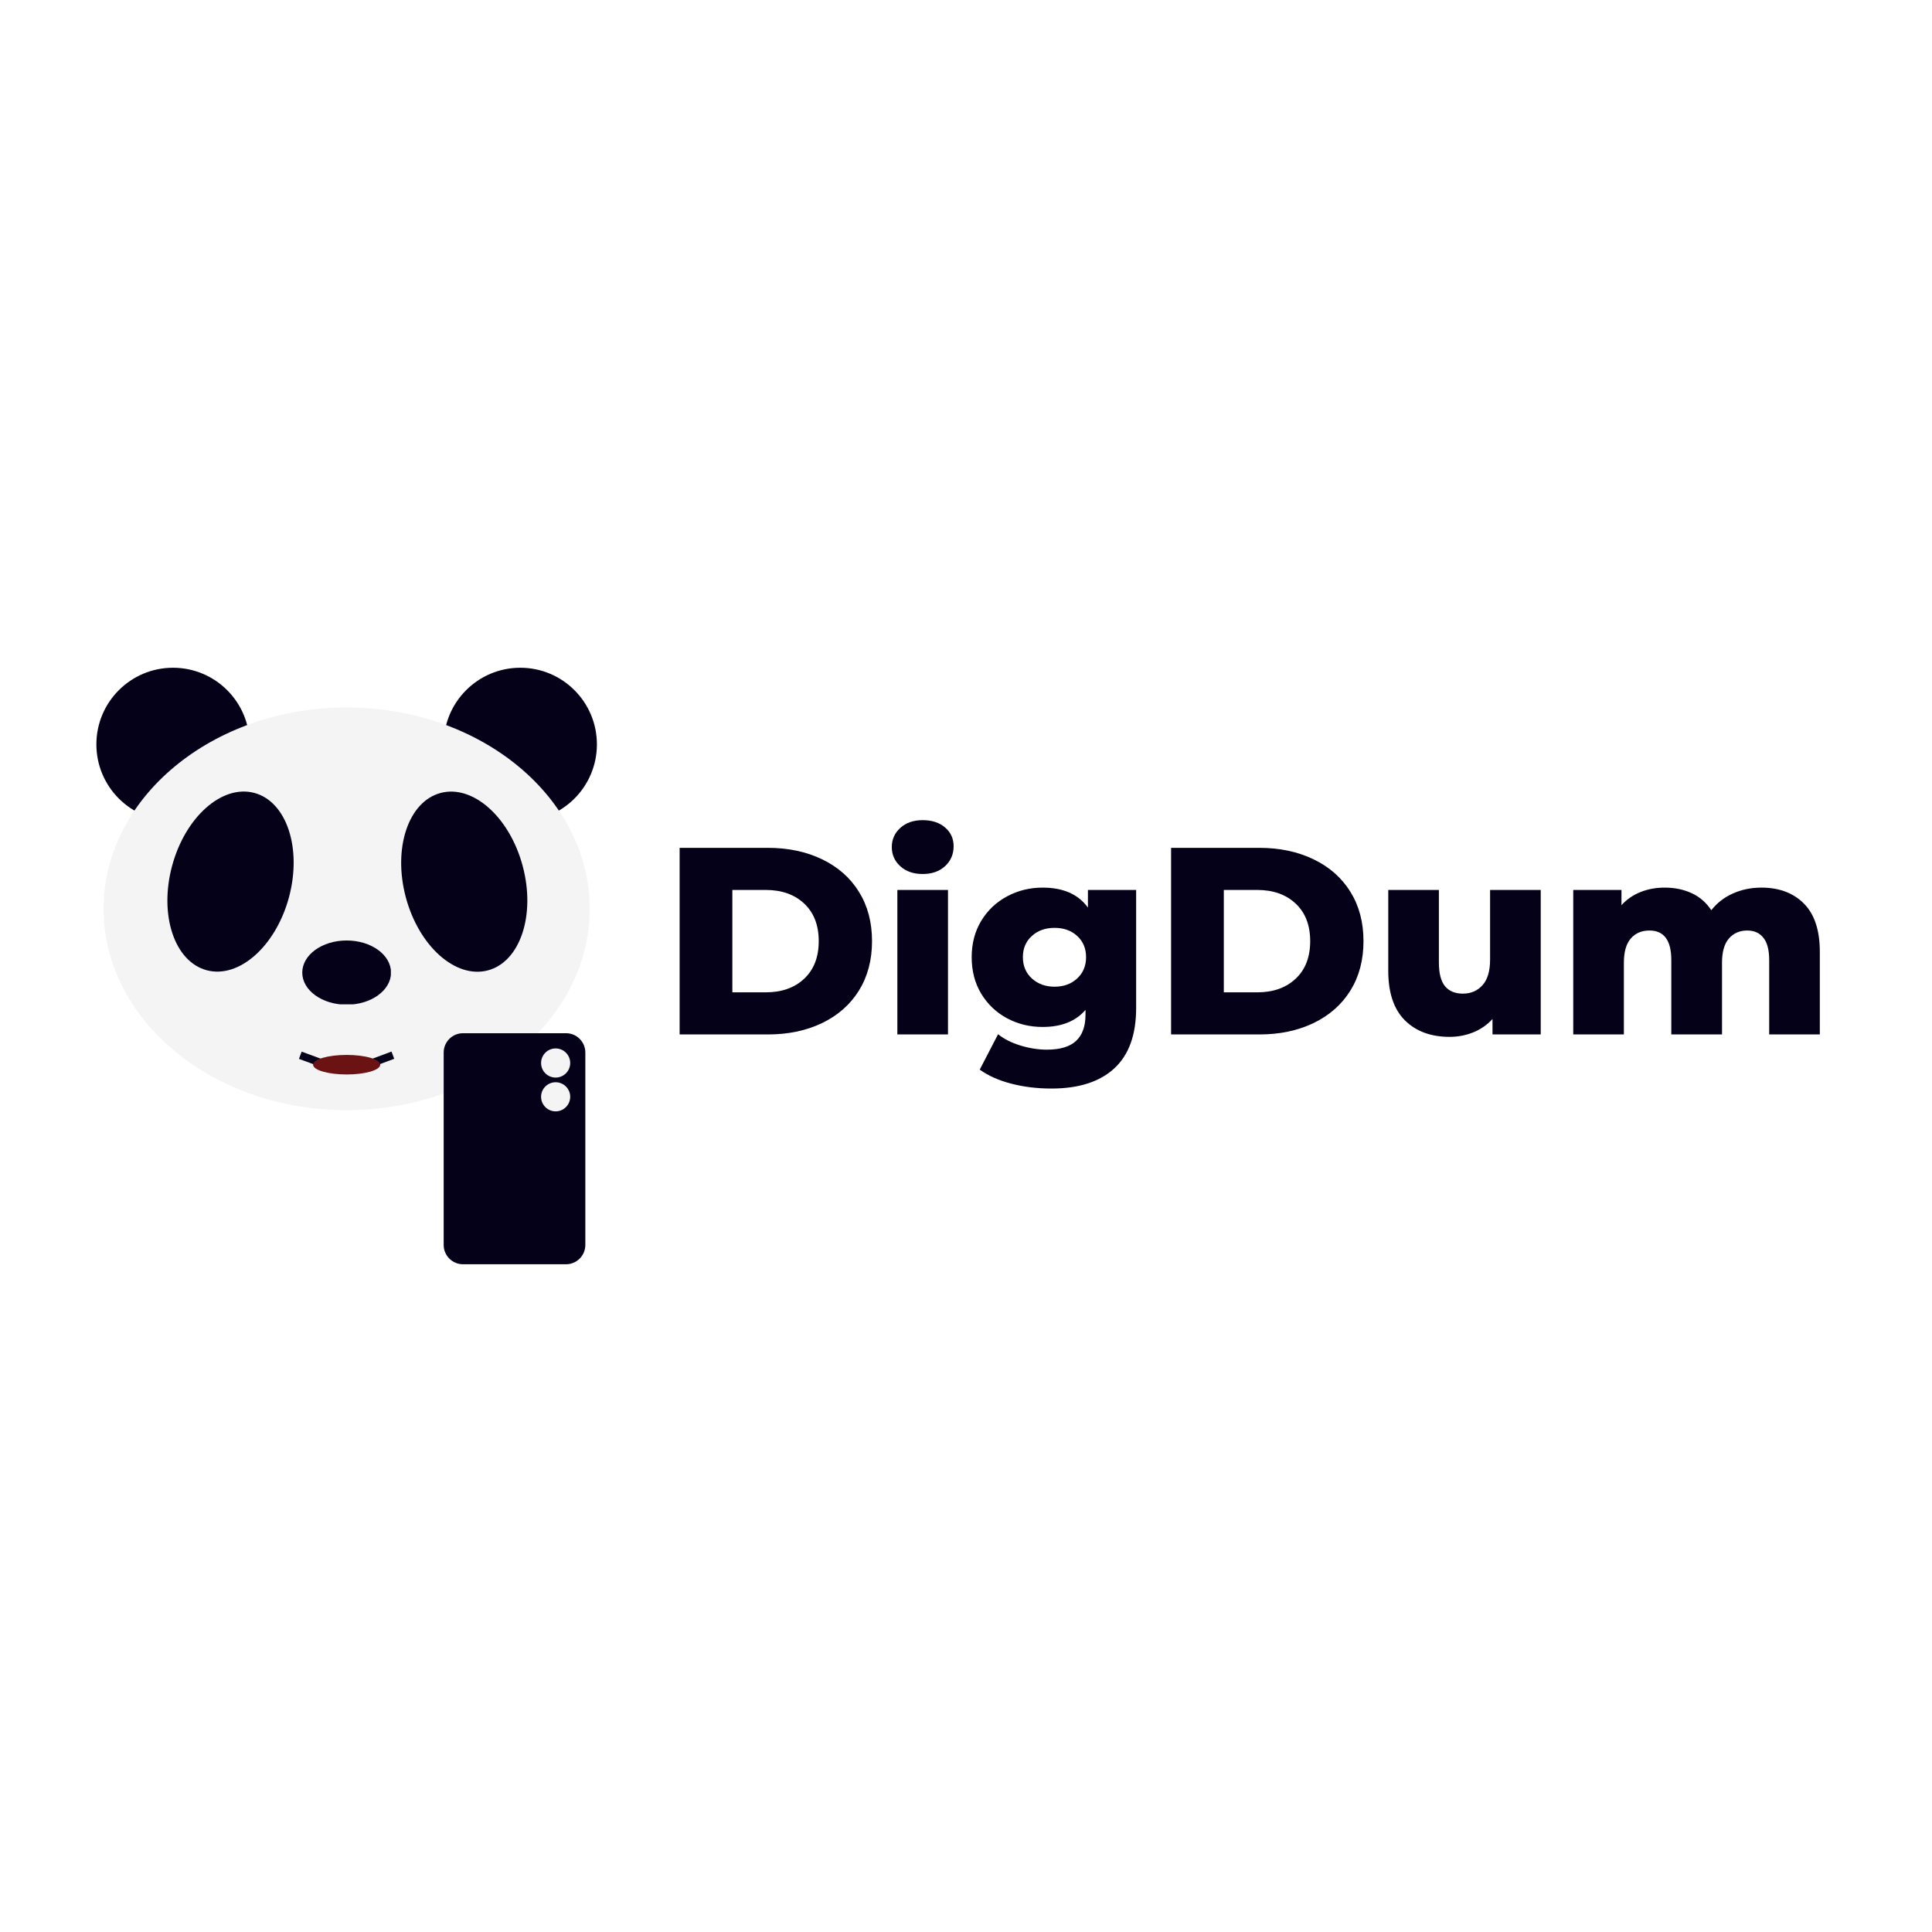
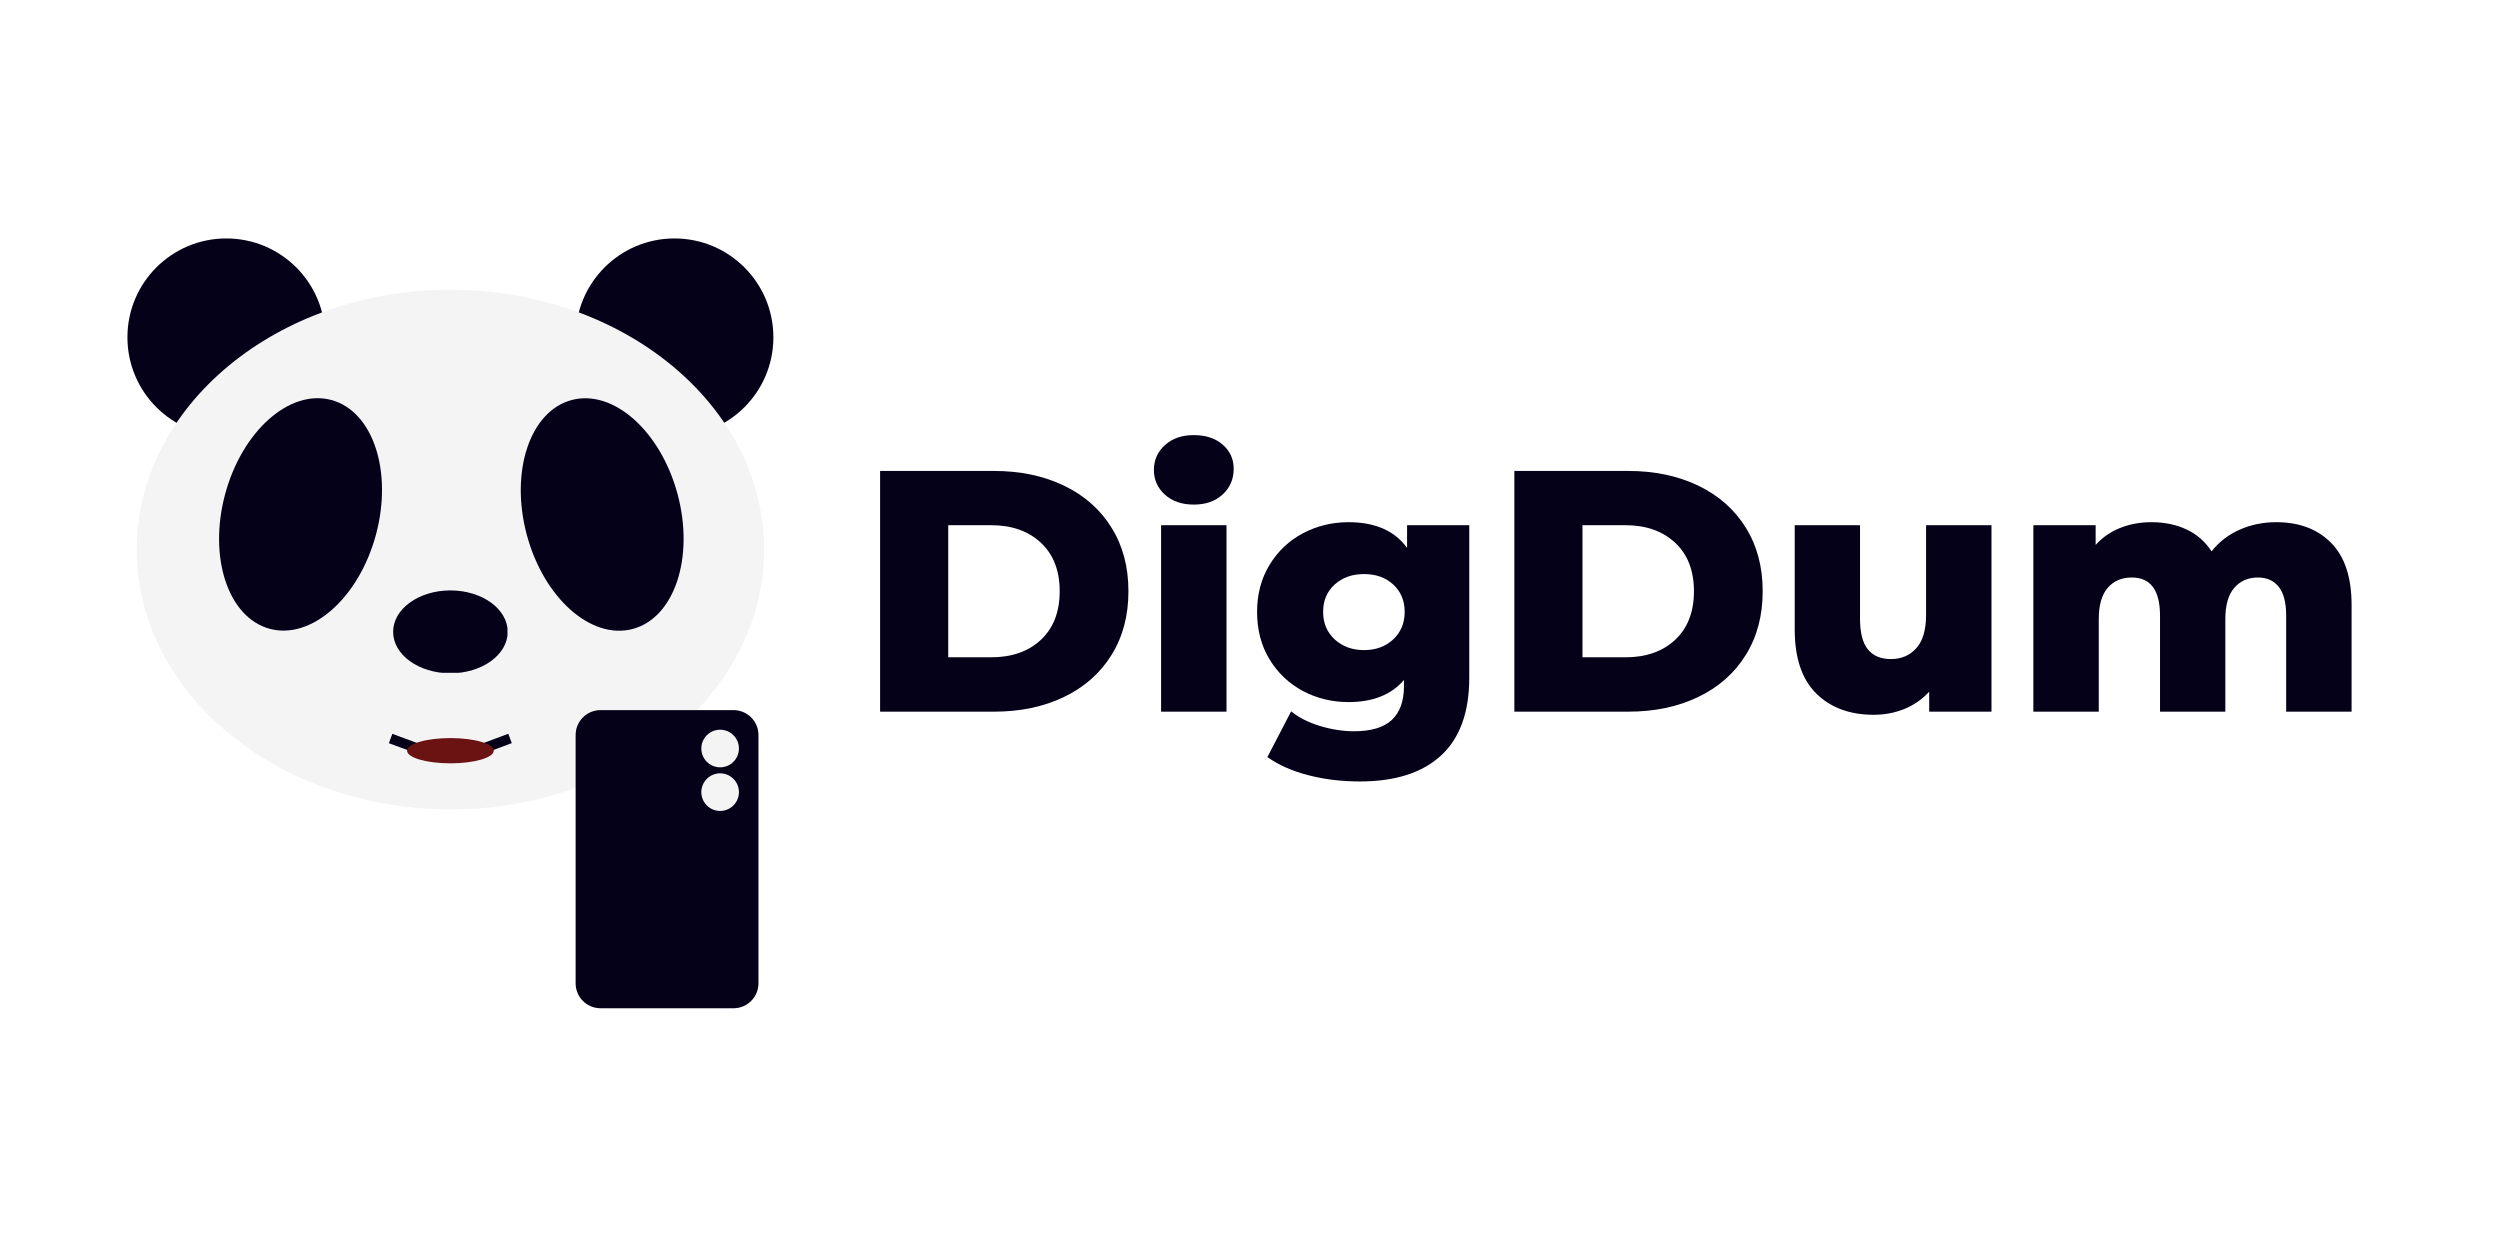
- <svg xmlns="http://www.w3.org/2000/svg" width="500" zoomAndPan="magnify" viewBox="0 0 375 375" height="500" preserveAspectRatio="xMidYMid meet" version="1.0">
+ <svg xmlns="http://www.w3.org/2000/svg" width="500" zoomAndPan="magnify" viewBox="0 0 375 187.5" height="250" preserveAspectRatio="xMidYMid meet" version="1.0">
  <defs>
    <g />
-     <clipPath id="9166a0aeeb">
-       <path d="M 18.707 129.609 L 48.453 129.609 L 48.453 159.355 L 18.707 159.355 Z M 18.707 129.609 " clip-rule="nonzero" />
+     <clipPath id="1f40002cd5">
+       <path d="M 19.113 35.766 L 48.781 35.766 L 48.781 65.43 L 19.113 65.43 Z M 19.113 35.766 " clip-rule="nonzero" />
    </clipPath>
-     <clipPath id="72d733a761">
-       <path d="M 33.582 129.609 C 25.367 129.609 18.707 136.27 18.707 144.48 C 18.707 152.695 25.367 159.355 33.582 159.355 C 41.793 159.355 48.453 152.695 48.453 144.48 C 48.453 136.27 41.793 129.609 33.582 129.609 " clip-rule="nonzero" />
+     <clipPath id="05e090de6d">
+       <path d="M 33.945 35.766 C 25.754 35.766 19.113 42.406 19.113 50.598 C 19.113 58.789 25.754 65.43 33.945 65.43 C 42.141 65.43 48.781 58.789 48.781 50.598 C 48.781 42.406 42.141 35.766 33.945 35.766 " clip-rule="nonzero" />
    </clipPath>
-     <clipPath id="2ccbf982c8">
-       <path d="M 86.117 129.609 L 115.859 129.609 L 115.859 159.355 L 86.117 159.355 Z M 86.117 129.609 " clip-rule="nonzero" />
+     <clipPath id="c48b609ad3">
+       <path d="M 86.344 35.766 L 116.008 35.766 L 116.008 65.43 L 86.344 65.43 Z M 86.344 35.766 " clip-rule="nonzero" />
    </clipPath>
-     <clipPath id="8164cf81bc">
-       <path d="M 100.988 129.609 C 92.773 129.609 86.117 136.27 86.117 144.48 C 86.117 152.695 92.773 159.355 100.988 159.355 C 109.203 159.355 115.859 152.695 115.859 144.48 C 115.859 136.27 109.203 129.609 100.988 129.609 " clip-rule="nonzero" />
+     <clipPath id="ae8eda1688">
+       <path d="M 101.176 35.766 C 92.984 35.766 86.344 42.406 86.344 50.598 C 86.344 58.789 92.984 65.43 101.176 65.43 C 109.367 65.43 116.008 58.789 116.008 50.598 C 116.008 42.406 109.367 35.766 101.176 35.766 " clip-rule="nonzero" />
    </clipPath>
-     <clipPath id="3534866773">
-       <path d="M 20.105 137.324 L 114.793 137.324 L 114.793 215.688 L 20.105 215.688 Z M 20.105 137.324 " clip-rule="nonzero" />
+     <clipPath id="d34b145141">
+       <path d="M 20.508 43.457 L 114.945 43.457 L 114.945 121.613 L 20.508 121.613 Z M 20.508 43.457 " clip-rule="nonzero" />
    </clipPath>
-     <clipPath id="1f0a99570b">
-       <path d="M 67.285 137.324 C 41.227 137.324 20.105 154.82 20.105 176.402 C 20.105 197.988 41.227 215.484 67.285 215.484 C 93.34 215.484 114.465 197.988 114.465 176.402 C 114.465 154.82 93.34 137.324 67.285 137.324 " clip-rule="nonzero" />
+     <clipPath id="30d7e42947">
+       <path d="M 67.562 43.457 C 41.574 43.457 20.508 60.906 20.508 82.434 C 20.508 103.961 41.574 121.41 67.562 121.41 C 93.551 121.41 114.617 103.961 114.617 82.434 C 114.617 60.906 93.551 43.457 67.562 43.457 " clip-rule="nonzero" />
    </clipPath>
-     <clipPath id="2bcd90e14b">
-       <path d="M 77 153 L 103 153 L 103 189 L 77 189 Z M 77 153 " clip-rule="nonzero" />
+     <clipPath id="82f07d5e48">
+       <path d="M 78 59 L 103 59 L 103 95 L 78 95 Z M 78 59 " clip-rule="nonzero" />
    </clipPath>
-     <clipPath id="507fb86960">
-       <path d="M 74.168 156.941 L 97.039 150.836 L 106.305 185.539 L 83.434 191.645 Z M 74.168 156.941 " clip-rule="nonzero" />
+     <clipPath id="ce2c6c29f0">
+       <path d="M 74.43 63.023 L 97.238 56.934 L 106.477 91.543 L 83.668 97.633 Z M 74.43 63.023 " clip-rule="nonzero" />
    </clipPath>
-     <clipPath id="b958809938">
-       <path d="M 85.516 153.914 C 79.25 155.586 76.227 164.652 78.766 174.16 C 81.305 183.668 88.441 190.02 94.707 188.348 C 100.973 186.672 103.996 177.609 101.457 168.102 C 98.922 158.594 91.781 152.242 85.516 153.914 " clip-rule="nonzero" />
+     <clipPath id="4eeb16ad44">
+       <path d="M 85.746 60.004 C 79.496 61.672 76.48 70.711 79.012 80.195 C 81.543 89.68 88.66 96.012 94.91 94.344 C 101.164 92.676 104.176 83.637 101.645 74.152 C 99.113 64.672 91.996 58.336 85.746 60.004 " clip-rule="nonzero" />
    </clipPath>
-     <clipPath id="f60a0ce7cd">
-       <path d="M 32 153 L 57 153 L 57 189 L 32 189 Z M 32 153 " clip-rule="nonzero" />
+     <clipPath id="ca0b3ee09a">
+       <path d="M 32 59 L 58 59 L 58 95 L 32 95 Z M 32 59 " clip-rule="nonzero" />
    </clipPath>
-     <clipPath id="5953d3a5e8">
-       <path d="M 38.039 150.855 L 60.898 157.012 L 51.555 191.691 L 28.695 185.535 Z M 38.039 150.855 " clip-rule="nonzero" />
+     <clipPath id="37a7fb1505">
+       <path d="M 38.395 56.953 L 61.191 63.094 L 51.871 97.684 L 29.074 91.539 Z M 38.395 56.953 " clip-rule="nonzero" />
    </clipPath>
-     <clipPath id="5d83c34a0f">
-       <path d="M 49.379 153.91 C 43.117 152.223 35.965 158.559 33.406 168.059 C 30.844 177.562 33.844 186.633 40.109 188.32 C 46.371 190.008 53.523 183.672 56.086 174.172 C 58.645 164.668 55.645 155.598 49.379 153.91 " clip-rule="nonzero" />
+     <clipPath id="31e3d8c87f">
+       <path d="M 49.707 60 C 43.461 58.316 36.324 64.637 33.773 74.113 C 31.219 83.59 34.211 92.637 40.457 94.32 C 46.703 96.004 53.84 89.684 56.391 80.207 C 58.945 70.73 55.953 61.684 49.707 60 " clip-rule="nonzero" />
    </clipPath>
-     <clipPath id="8a925d078c">
-       <path d="M 58.668 182.547 L 76 182.547 L 76 195 L 58.668 195 Z M 58.668 182.547 " clip-rule="nonzero" />
+     <clipPath id="9477fd5b2a">
+       <path d="M 58.969 88.562 L 76.309 88.562 L 76.309 101 L 58.969 101 Z M 58.969 88.562 " clip-rule="nonzero" />
    </clipPath>
-     <clipPath id="048ceee45e">
-       <path d="M 67.285 182.547 C 62.527 182.547 58.668 185.336 58.668 188.781 C 58.668 192.223 62.527 195.012 67.285 195.012 C 72.043 195.012 75.898 192.223 75.898 188.781 C 75.898 185.336 72.043 182.547 67.285 182.547 " clip-rule="nonzero" />
+     <clipPath id="3551efa5b1">
+       <path d="M 67.562 88.562 C 62.816 88.562 58.969 91.344 58.969 94.777 C 58.969 98.211 62.816 100.992 67.562 100.992 C 72.309 100.992 76.156 98.211 76.156 94.777 C 76.156 91.344 72.309 88.562 67.562 88.562 " clip-rule="nonzero" />
    </clipPath>
-     <clipPath id="da7d66279c">
-       <path d="M 86.117 200.547 L 114 200.547 L 114 245.457 L 86.117 245.457 Z M 86.117 200.547 " clip-rule="nonzero" />
+     <clipPath id="355f8fa20b">
+       <path d="M 86.344 106.516 L 114 106.516 L 114 151.305 L 86.344 151.305 Z M 86.344 106.516 " clip-rule="nonzero" />
    </clipPath>
-     <clipPath id="b627b623b6">
-       <path d="M 89.867 200.547 L 109.863 200.547 C 111.938 200.547 113.613 202.227 113.613 204.297 L 113.613 241.641 C 113.613 243.711 111.938 245.391 109.863 245.391 L 89.867 245.391 C 87.793 245.391 86.117 243.711 86.117 241.641 L 86.117 204.297 C 86.117 202.227 87.793 200.547 89.867 200.547 " clip-rule="nonzero" />
+     <clipPath id="43735bd58d">
+       <path d="M 90.082 106.516 L 110.027 106.516 C 112.094 106.516 113.77 108.188 113.77 110.254 L 113.77 147.496 C 113.77 149.562 112.094 151.238 110.027 151.238 L 90.082 151.238 C 88.02 151.238 86.344 149.562 86.344 147.496 L 86.344 110.254 C 86.344 108.188 88.02 106.516 90.082 106.516 " clip-rule="nonzero" />
    </clipPath>
-     <clipPath id="813d53c3b6">
-       <path d="M 105.023 203.5 L 110.676 203.5 L 110.676 209.156 L 105.023 209.156 Z M 105.023 203.5 " clip-rule="nonzero" />
+     <clipPath id="553614522e">
+       <path d="M 105.199 109.457 L 110.84 109.457 L 110.84 115.098 L 105.199 115.098 Z M 105.199 109.457 " clip-rule="nonzero" />
    </clipPath>
-     <clipPath id="c2f4ffaccf">
-       <path d="M 107.852 203.5 C 106.289 203.5 105.023 204.766 105.023 206.328 C 105.023 207.891 106.289 209.156 107.852 209.156 C 109.41 209.156 110.676 207.891 110.676 206.328 C 110.676 204.766 109.41 203.5 107.852 203.5 " clip-rule="nonzero" />
+     <clipPath id="fe44e593fd">
+       <path d="M 108.02 109.457 C 106.461 109.457 105.199 110.723 105.199 112.277 C 105.199 113.836 106.461 115.098 108.02 115.098 C 109.578 115.098 110.84 113.836 110.84 112.277 C 110.84 110.723 109.578 109.457 108.02 109.457 " clip-rule="nonzero" />
    </clipPath>
-     <clipPath id="27a70e299d">
-       <path d="M 105.023 210.062 L 110.676 210.062 L 110.676 215.715 L 105.023 215.715 Z M 105.023 210.062 " clip-rule="nonzero" />
+     <clipPath id="42574a98b3">
+       <path d="M 105.199 116 L 110.84 116 L 110.84 121.641 L 105.199 121.641 Z M 105.199 116 " clip-rule="nonzero" />
    </clipPath>
-     <clipPath id="cac88dfef0">
-       <path d="M 107.852 210.062 C 106.289 210.062 105.023 211.328 105.023 212.887 C 105.023 214.449 106.289 215.715 107.852 215.715 C 109.41 215.715 110.676 214.449 110.676 212.887 C 110.676 211.328 109.41 210.062 107.852 210.062 " clip-rule="nonzero" />
+     <clipPath id="d75aae12f7">
+       <path d="M 108.02 116 C 106.461 116 105.199 117.266 105.199 118.82 C 105.199 120.379 106.461 121.641 108.02 121.641 C 109.578 121.641 110.84 120.379 110.84 118.82 C 110.84 117.266 109.578 116 108.02 116 " clip-rule="nonzero" />
    </clipPath>
-     <clipPath id="12a944e3d8">
-       <path d="M 60.77 204.758 L 73.828 204.758 L 73.828 208.676 L 60.77 208.676 Z M 60.77 204.758 " clip-rule="nonzero" />
+     <clipPath id="a32a68045b">
+       <path d="M 61.062 110.711 L 74.09 110.711 L 74.09 114.621 L 61.062 114.621 Z M 61.062 110.711 " clip-rule="nonzero" />
    </clipPath>
-     <clipPath id="26f1109678">
-       <path d="M 67.285 204.758 C 63.688 204.758 60.77 205.605 60.77 206.656 C 60.77 207.703 63.688 208.555 67.285 208.555 C 70.883 208.555 73.801 207.703 73.801 206.656 C 73.801 205.605 70.883 204.758 67.285 204.758 " clip-rule="nonzero" />
+     <clipPath id="554cd13f11">
+       <path d="M 67.562 110.711 C 63.973 110.711 61.062 111.559 61.062 112.605 C 61.062 113.652 63.973 114.5 67.562 114.5 C 71.152 114.5 74.062 113.652 74.062 112.605 C 74.062 111.559 71.152 110.711 67.562 110.711 " clip-rule="nonzero" />
    </clipPath>
  </defs>
-   <g clip-path="url(#9166a0aeeb)">
-     <g clip-path="url(#72d733a761)">
-       <path fill="#050119" d="M 18.707 129.609 L 48.453 129.609 L 48.453 159.355 L 18.707 159.355 Z M 18.707 129.609 " fill-opacity="1" fill-rule="nonzero" />
+   <g clip-path="url(#1f40002cd5)">
+     <g clip-path="url(#05e090de6d)">
+       <path fill="#050119" d="M 19.113 35.766 L 48.781 35.766 L 48.781 65.43 L 19.113 65.43 Z M 19.113 35.766 " fill-opacity="1" fill-rule="nonzero" />
    </g>
  </g>
-   <g clip-path="url(#2ccbf982c8)">
-     <g clip-path="url(#8164cf81bc)">
-       <path fill="#050119" d="M 86.117 129.609 L 115.859 129.609 L 115.859 159.355 L 86.117 159.355 Z M 86.117 129.609 " fill-opacity="1" fill-rule="nonzero" />
+   <g clip-path="url(#c48b609ad3)">
+     <g clip-path="url(#ae8eda1688)">
+       <path fill="#050119" d="M 86.344 35.766 L 116.008 35.766 L 116.008 65.43 L 86.344 65.43 Z M 86.344 35.766 " fill-opacity="1" fill-rule="nonzero" />
    </g>
  </g>
-   <g clip-path="url(#3534866773)">
-     <g clip-path="url(#1f0a99570b)">
-       <path fill="#f4f4f4" d="M 20.105 137.324 L 114.793 137.324 L 114.793 215.688 L 20.105 215.688 Z M 20.105 137.324 " fill-opacity="1" fill-rule="nonzero" />
+   <g clip-path="url(#d34b145141)">
+     <g clip-path="url(#30d7e42947)">
+       <path fill="#f4f4f4" d="M 20.508 43.457 L 114.945 43.457 L 114.945 121.613 L 20.508 121.613 Z M 20.508 43.457 " fill-opacity="1" fill-rule="nonzero" />
    </g>
  </g>
-   <g clip-path="url(#2bcd90e14b)">
-     <g clip-path="url(#507fb86960)">
-       <g clip-path="url(#b958809938)">
-         <path fill="#050119" d="M 74.168 156.941 L 97.039 150.836 L 106.305 185.539 L 83.434 191.645 Z M 74.168 156.941 " fill-opacity="1" fill-rule="nonzero" />
+   <g clip-path="url(#82f07d5e48)">
+     <g clip-path="url(#ce2c6c29f0)">
+       <g clip-path="url(#4eeb16ad44)">
+         <path fill="#050119" d="M 74.43 63.023 L 97.238 56.934 L 106.477 91.543 L 83.668 97.633 Z M 74.43 63.023 " fill-opacity="1" fill-rule="nonzero" />
      </g>
    </g>
  </g>
-   <g clip-path="url(#f60a0ce7cd)">
-     <g clip-path="url(#5953d3a5e8)">
-       <g clip-path="url(#5d83c34a0f)">
-         <path fill="#050119" d="M 38.039 150.855 L 60.898 157.012 L 51.555 191.691 L 28.695 185.535 Z M 38.039 150.855 " fill-opacity="1" fill-rule="nonzero" />
+   <g clip-path="url(#ca0b3ee09a)">
+     <g clip-path="url(#37a7fb1505)">
+       <g clip-path="url(#31e3d8c87f)">
+         <path fill="#050119" d="M 38.395 56.953 L 61.191 63.094 L 51.871 97.684 L 29.074 91.539 Z M 38.395 56.953 " fill-opacity="1" fill-rule="nonzero" />
      </g>
    </g>
  </g>
-   <g clip-path="url(#8a925d078c)">
-     <g clip-path="url(#048ceee45e)">
-       <path fill="#050119" d="M 58.668 182.547 L 75.867 182.547 L 75.867 194.938 L 58.668 194.938 Z M 58.668 182.547 " fill-opacity="1" fill-rule="nonzero" />
+   <g clip-path="url(#9477fd5b2a)">
+     <g clip-path="url(#3551efa5b1)">
+       <path fill="#050119" d="M 58.969 88.562 L 76.121 88.562 L 76.121 100.918 L 58.969 100.918 Z M 58.969 88.562 " fill-opacity="1" fill-rule="nonzero" />
    </g>
  </g>
-   <g clip-path="url(#da7d66279c)">
-     <g clip-path="url(#b627b623b6)">
-       <path fill="#050119" d="M 86.117 200.547 L 114.059 200.547 L 114.059 245.457 L 86.117 245.457 Z M 86.117 200.547 " fill-opacity="1" fill-rule="nonzero" />
+   <g clip-path="url(#355f8fa20b)">
+     <g clip-path="url(#43735bd58d)">
+       <path fill="#050119" d="M 86.344 106.516 L 114.211 106.516 L 114.211 151.305 L 86.344 151.305 Z M 86.344 106.516 " fill-opacity="1" fill-rule="nonzero" />
    </g>
  </g>
-   <g clip-path="url(#813d53c3b6)">
-     <g clip-path="url(#c2f4ffaccf)">
-       <path fill="#f4f4f4" d="M 105.023 203.5 L 110.676 203.5 L 110.676 209.156 L 105.023 209.156 Z M 105.023 203.5 " fill-opacity="1" fill-rule="nonzero" />
+   <g clip-path="url(#553614522e)">
+     <g clip-path="url(#fe44e593fd)">
+       <path fill="#f4f4f4" d="M 105.199 109.457 L 110.84 109.457 L 110.84 115.098 L 105.199 115.098 Z M 105.199 109.457 " fill-opacity="1" fill-rule="nonzero" />
    </g>
  </g>
-   <g clip-path="url(#27a70e299d)">
-     <g clip-path="url(#cac88dfef0)">
-       <path fill="#f4f4f4" d="M 105.023 210.062 L 110.676 210.062 L 110.676 215.715 L 105.023 215.715 Z M 105.023 210.062 " fill-opacity="1" fill-rule="nonzero" />
+   <g clip-path="url(#42574a98b3)">
+     <g clip-path="url(#d75aae12f7)">
+       <path fill="#f4f4f4" d="M 105.199 116 L 110.84 116 L 110.84 121.641 L 105.199 121.641 Z M 105.199 116 " fill-opacity="1" fill-rule="nonzero" />
    </g>
  </g>
  <g fill="#050119" fill-opacity="1">
-     <g transform="translate(128.2907, 200.7849)">
+     <g transform="translate(128.4058, 106.7502)">
      <g>
-         <path d="M 3.625 -36.219 L 20.75 -36.219 C 24.707 -36.219 28.223 -35.473 31.297 -33.984 C 34.367 -32.504 36.75 -30.398 38.438 -27.672 C 40.125 -24.953 40.969 -21.766 40.969 -18.109 C 40.969 -14.453 40.125 -11.258 38.438 -8.531 C 36.75 -5.812 34.367 -3.707 31.297 -2.219 C 28.223 -0.738 24.707 0 20.75 0 L 3.625 0 Z M 20.328 -8.172 C 23.43 -8.172 25.922 -9.051 27.797 -10.812 C 29.68 -12.57 30.625 -15.004 30.625 -18.109 C 30.625 -21.211 29.68 -23.645 27.797 -25.406 C 25.922 -27.164 23.43 -28.047 20.328 -28.047 L 13.859 -28.047 L 13.859 -8.172 Z M 20.328 -8.172 " />
+         <path d="M 3.609 -36.109 L 20.688 -36.109 C 24.645 -36.109 28.156 -35.367 31.219 -33.891 C 34.281 -32.41 36.648 -30.312 38.328 -27.594 C 40.016 -24.883 40.859 -21.707 40.859 -18.062 C 40.859 -14.414 40.016 -11.234 38.328 -8.516 C 36.648 -5.797 34.281 -3.695 31.219 -2.219 C 28.156 -0.738 24.645 0 20.688 0 L 3.609 0 Z M 20.281 -8.156 C 23.375 -8.156 25.859 -9.031 27.734 -10.781 C 29.609 -12.539 30.547 -14.969 30.547 -18.062 C 30.547 -21.156 29.609 -23.578 27.734 -25.328 C 25.859 -27.086 23.375 -27.969 20.281 -27.969 L 13.828 -27.969 L 13.828 -8.156 Z M 20.281 -8.156 " />
      </g>
    </g>
  </g>
  <g fill="#050119" fill-opacity="1">
-     <g transform="translate(171.0205, 200.7849)">
+     <g transform="translate(171.022, 106.7502)">
      <g>
-         <path d="M 3.156 -28.047 L 12.984 -28.047 L 12.984 0 L 3.156 0 Z M 8.078 -31.141 C 6.285 -31.141 4.836 -31.641 3.734 -32.641 C 2.629 -33.641 2.078 -34.883 2.078 -36.375 C 2.078 -37.852 2.629 -39.094 3.734 -40.094 C 4.836 -41.094 6.285 -41.594 8.078 -41.594 C 9.867 -41.594 11.316 -41.117 12.422 -40.172 C 13.523 -39.223 14.078 -38.008 14.078 -36.531 C 14.078 -34.977 13.523 -33.691 12.422 -32.672 C 11.316 -31.648 9.867 -31.141 8.078 -31.141 Z M 8.078 -31.141 " />
+         <path d="M 3.141 -27.969 L 12.953 -27.969 L 12.953 0 L 3.141 0 Z M 8.047 -31.062 C 6.266 -31.062 4.82 -31.555 3.719 -32.547 C 2.613 -33.547 2.062 -34.785 2.062 -36.266 C 2.062 -37.742 2.613 -38.984 3.719 -39.984 C 4.82 -40.984 6.266 -41.484 8.047 -41.484 C 9.836 -41.484 11.281 -41.008 12.375 -40.062 C 13.477 -39.113 14.031 -37.898 14.031 -36.422 C 14.031 -34.879 13.477 -33.598 12.375 -32.578 C 11.281 -31.566 9.836 -31.062 8.047 -31.062 Z M 8.047 -31.062 " />
      </g>
    </g>
  </g>
  <g fill="#050119" fill-opacity="1">
-     <g transform="translate(187.2123, 200.7849)">
+     <g transform="translate(187.1707, 106.7502)">
      <g>
-         <path d="M 33.312 -28.047 L 33.312 -5.125 C 33.312 0.082 31.895 3.988 29.062 6.594 C 26.238 9.195 22.172 10.5 16.859 10.5 C 14.109 10.5 11.523 10.188 9.109 9.562 C 6.691 8.945 4.641 8.035 2.953 6.828 L 6.516 -0.047 C 7.648 0.879 9.086 1.609 10.828 2.141 C 12.578 2.68 14.297 2.953 15.984 2.953 C 18.566 2.953 20.461 2.379 21.672 1.234 C 22.879 0.098 23.484 -1.586 23.484 -3.828 L 23.484 -4.766 C 21.586 -2.555 18.812 -1.453 15.156 -1.453 C 12.676 -1.453 10.383 -2.008 8.281 -3.125 C 6.176 -4.25 4.5 -5.836 3.25 -7.891 C 2.008 -9.941 1.391 -12.312 1.391 -15 C 1.391 -17.656 2.008 -20.008 3.25 -22.062 C 4.5 -24.113 6.176 -25.695 8.281 -26.812 C 10.383 -27.938 12.676 -28.5 15.156 -28.5 C 19.156 -28.5 22.086 -27.207 23.953 -24.625 L 23.953 -28.047 Z M 17.484 -9.266 C 19.242 -9.266 20.703 -9.797 21.859 -10.859 C 23.016 -11.93 23.594 -13.312 23.594 -15 C 23.594 -16.688 23.02 -18.055 21.875 -19.109 C 20.738 -20.16 19.273 -20.688 17.484 -20.688 C 15.691 -20.688 14.219 -20.16 13.062 -19.109 C 11.906 -18.055 11.328 -16.688 11.328 -15 C 11.328 -13.312 11.91 -11.93 13.078 -10.859 C 14.254 -9.797 15.723 -9.266 17.484 -9.266 Z M 17.484 -9.266 " />
+         <path d="M 33.219 -27.969 L 33.219 -5.109 C 33.219 0.086 31.805 3.984 28.984 6.578 C 26.172 9.172 22.113 10.469 16.812 10.469 C 14.062 10.469 11.484 10.156 9.078 9.531 C 6.672 8.914 4.625 8.008 2.938 6.812 L 6.5 -0.047 C 7.633 0.879 9.07 1.609 10.812 2.141 C 12.551 2.672 14.258 2.938 15.938 2.938 C 18.52 2.938 20.41 2.367 21.609 1.234 C 22.816 0.098 23.422 -1.582 23.422 -3.812 L 23.422 -4.75 C 21.523 -2.539 18.754 -1.438 15.109 -1.438 C 12.641 -1.438 10.352 -1.992 8.25 -3.109 C 6.156 -4.234 4.488 -5.816 3.25 -7.859 C 2.008 -9.91 1.391 -12.281 1.391 -14.969 C 1.391 -17.613 2.008 -19.957 3.25 -22 C 4.488 -24.051 6.156 -25.633 8.25 -26.75 C 10.352 -27.863 12.641 -28.422 15.109 -28.422 C 19.109 -28.422 22.035 -27.133 23.891 -24.562 L 23.891 -27.969 Z M 17.438 -9.234 C 19.188 -9.234 20.641 -9.766 21.797 -10.828 C 22.953 -11.898 23.531 -13.281 23.531 -14.969 C 23.531 -16.645 22.961 -18.008 21.828 -19.062 C 20.691 -20.113 19.227 -20.641 17.438 -20.641 C 15.645 -20.641 14.172 -20.113 13.016 -19.062 C 11.867 -18.008 11.297 -16.645 11.297 -14.969 C 11.297 -13.281 11.879 -11.898 13.047 -10.828 C 14.223 -9.766 15.688 -9.234 17.438 -9.234 Z M 17.438 -9.234 " />
      </g>
    </g>
  </g>
  <g fill="#050119" fill-opacity="1">
-     <g transform="translate(223.6827, 200.7849)">
+     <g transform="translate(223.5441, 106.7502)">
      <g>
-         <path d="M 3.625 -36.219 L 20.75 -36.219 C 24.707 -36.219 28.223 -35.473 31.297 -33.984 C 34.367 -32.504 36.75 -30.398 38.438 -27.672 C 40.125 -24.953 40.969 -21.766 40.969 -18.109 C 40.969 -14.453 40.125 -11.258 38.438 -8.531 C 36.75 -5.812 34.367 -3.707 31.297 -2.219 C 28.223 -0.738 24.707 0 20.75 0 L 3.625 0 Z M 20.328 -8.172 C 23.43 -8.172 25.922 -9.051 27.797 -10.812 C 29.68 -12.57 30.625 -15.004 30.625 -18.109 C 30.625 -21.211 29.68 -23.645 27.797 -25.406 C 25.922 -27.164 23.43 -28.047 20.328 -28.047 L 13.859 -28.047 L 13.859 -8.172 Z M 20.328 -8.172 " />
+         <path d="M 3.609 -36.109 L 20.688 -36.109 C 24.645 -36.109 28.156 -35.367 31.219 -33.891 C 34.281 -32.41 36.648 -30.312 38.328 -27.594 C 40.016 -24.883 40.859 -21.707 40.859 -18.062 C 40.859 -14.414 40.016 -11.234 38.328 -8.516 C 36.648 -5.797 34.281 -3.695 31.219 -2.219 C 28.156 -0.738 24.645 0 20.688 0 L 3.609 0 Z M 20.281 -8.156 C 23.375 -8.156 25.859 -9.031 27.734 -10.781 C 29.609 -12.539 30.547 -14.969 30.547 -18.062 C 30.547 -21.156 29.609 -23.578 27.734 -25.328 C 25.859 -27.086 23.375 -27.969 20.281 -27.969 L 13.828 -27.969 L 13.828 -8.156 Z M 20.281 -8.156 " />
      </g>
    </g>
  </g>
  <g fill="#050119" fill-opacity="1">
-     <g transform="translate(266.4125, 200.7849)">
+     <g transform="translate(266.1603, 106.7502)">
      <g>
-         <path d="M 32.641 -28.047 L 32.641 0 L 23.281 0 L 23.281 -3 C 22.25 -1.863 21.004 -1 19.547 -0.406 C 18.098 0.176 16.566 0.469 14.953 0.469 C 11.328 0.469 8.438 -0.598 6.281 -2.734 C 4.125 -4.879 3.047 -8.086 3.047 -12.359 L 3.047 -28.047 L 12.875 -28.047 L 12.875 -13.969 C 12.875 -11.863 13.27 -10.328 14.062 -9.359 C 14.863 -8.398 16.02 -7.922 17.531 -7.922 C 19.082 -7.922 20.348 -8.461 21.328 -9.547 C 22.316 -10.629 22.812 -12.289 22.812 -14.531 L 22.812 -28.047 Z M 32.641 -28.047 " />
+         <path d="M 32.562 -27.969 L 32.562 0 L 23.219 0 L 23.219 -3 C 22.188 -1.863 20.945 -1 19.5 -0.406 C 18.051 0.176 16.52 0.469 14.906 0.469 C 11.301 0.469 8.422 -0.598 6.266 -2.734 C 4.117 -4.867 3.047 -8.066 3.047 -12.328 L 3.047 -27.969 L 12.844 -27.969 L 12.844 -13.938 C 12.844 -11.832 13.238 -10.297 14.031 -9.328 C 14.82 -8.367 15.973 -7.891 17.484 -7.891 C 19.035 -7.891 20.301 -8.43 21.281 -9.516 C 22.258 -10.598 22.75 -12.258 22.75 -14.5 L 22.75 -27.969 Z M 32.562 -27.969 " />
      </g>
    </g>
  </g>
  <g fill="#050119" fill-opacity="1">
-     <g transform="translate(302.2104, 200.7849)">
+     <g transform="translate(301.8629, 106.7502)">
      <g>
-         <path d="M 39.688 -28.5 C 43.133 -28.5 45.883 -27.461 47.938 -25.391 C 49.988 -23.328 51.016 -20.207 51.016 -16.031 L 51.016 0 L 41.188 0 L 41.188 -14.438 C 41.188 -16.395 40.812 -17.836 40.062 -18.766 C 39.32 -19.703 38.281 -20.172 36.938 -20.172 C 35.457 -20.172 34.27 -19.656 33.375 -18.625 C 32.477 -17.594 32.031 -16.023 32.031 -13.922 L 32.031 0 L 22.188 0 L 22.188 -14.438 C 22.188 -18.258 20.773 -20.172 17.953 -20.172 C 16.43 -20.172 15.223 -19.656 14.328 -18.625 C 13.43 -17.594 12.984 -16.023 12.984 -13.922 L 12.984 0 L 3.156 0 L 3.156 -28.047 L 12.516 -28.047 L 12.516 -25.094 C 13.555 -26.227 14.789 -27.078 16.219 -27.641 C 17.645 -28.211 19.207 -28.5 20.906 -28.5 C 22.863 -28.5 24.617 -28.133 26.172 -27.406 C 27.723 -26.688 28.984 -25.586 29.953 -24.109 C 31.055 -25.523 32.453 -26.609 34.141 -27.359 C 35.836 -28.117 37.688 -28.5 39.688 -28.5 Z M 39.688 -28.5 " />
+         <path d="M 39.578 -28.422 C 43.016 -28.422 45.754 -27.391 47.797 -25.328 C 49.848 -23.266 50.875 -20.156 50.875 -16 L 50.875 0 L 41.062 0 L 41.062 -14.391 C 41.062 -16.348 40.691 -17.789 39.953 -18.719 C 39.211 -19.656 38.176 -20.125 36.844 -20.125 C 35.363 -20.125 34.176 -19.609 33.281 -18.578 C 32.383 -17.547 31.938 -15.977 31.938 -13.875 L 31.938 0 L 22.141 0 L 22.141 -14.391 C 22.141 -18.211 20.727 -20.125 17.906 -20.125 C 16.395 -20.125 15.191 -19.609 14.297 -18.578 C 13.398 -17.547 12.953 -15.977 12.953 -13.875 L 12.953 0 L 3.141 0 L 3.141 -27.969 L 12.484 -27.969 L 12.484 -25.016 C 13.516 -26.148 14.742 -27 16.172 -27.562 C 17.598 -28.133 19.156 -28.422 20.844 -28.422 C 22.801 -28.422 24.551 -28.062 26.094 -27.344 C 27.645 -26.625 28.906 -25.523 29.875 -24.047 C 30.977 -25.453 32.367 -26.531 34.047 -27.281 C 35.734 -28.039 37.578 -28.422 39.578 -28.422 Z M 39.578 -28.422 " />
      </g>
    </g>
  </g>
-   <path stroke-linecap="butt" transform="matrix(0.699464, -0.261268, 0.262434, 0.702587, 71.06519, 205.9471)" fill="none" stroke-linejoin="miter" d="M 0.001 0.999 L 7.043 0.999 " stroke="#050119" stroke-width="2" stroke-opacity="1" stroke-miterlimit="4" />
-   <path stroke-linecap="butt" transform="matrix(0.700499, 0.258481, -0.259635, 0.703626, 58.54974, 204.1195)" fill="none" stroke-linejoin="miter" d="M -0.001 1.002 L 7.042 1.002 " stroke="#050119" stroke-width="2" stroke-opacity="1" stroke-miterlimit="4" />
-   <g clip-path="url(#12a944e3d8)">
-     <g clip-path="url(#26f1109678)">
-       <path fill="#6b1212" d="M 60.77 204.758 L 73.828 204.758 L 73.828 208.676 L 60.77 208.676 Z M 60.77 204.758 " fill-opacity="1" fill-rule="nonzero" />
+   <path stroke-linecap="butt" transform="matrix(0.697604, -0.260573, 0.261736, 0.700718, 71.33248, 111.8987)" fill="none" stroke-linejoin="miter" d="M 0 0.998 L 7.043 1.002 " stroke="#050119" stroke-width="2" stroke-opacity="1" stroke-miterlimit="4" />
+   <path stroke-linecap="butt" transform="matrix(0.698636, 0.257794, -0.258945, 0.701755, 58.85031, 110.076)" fill="none" stroke-linejoin="miter" d="M -0.002 1 L 7.043 1.001 " stroke="#050119" stroke-width="2" stroke-opacity="1" stroke-miterlimit="4" />
+   <g clip-path="url(#a32a68045b)">
+     <g clip-path="url(#554cd13f11)">
+       <path fill="#6b1212" d="M 61.062 110.711 L 74.09 110.711 L 74.09 114.621 L 61.062 114.621 Z M 61.062 110.711 " fill-opacity="1" fill-rule="nonzero" />
    </g>
  </g>
</svg>
